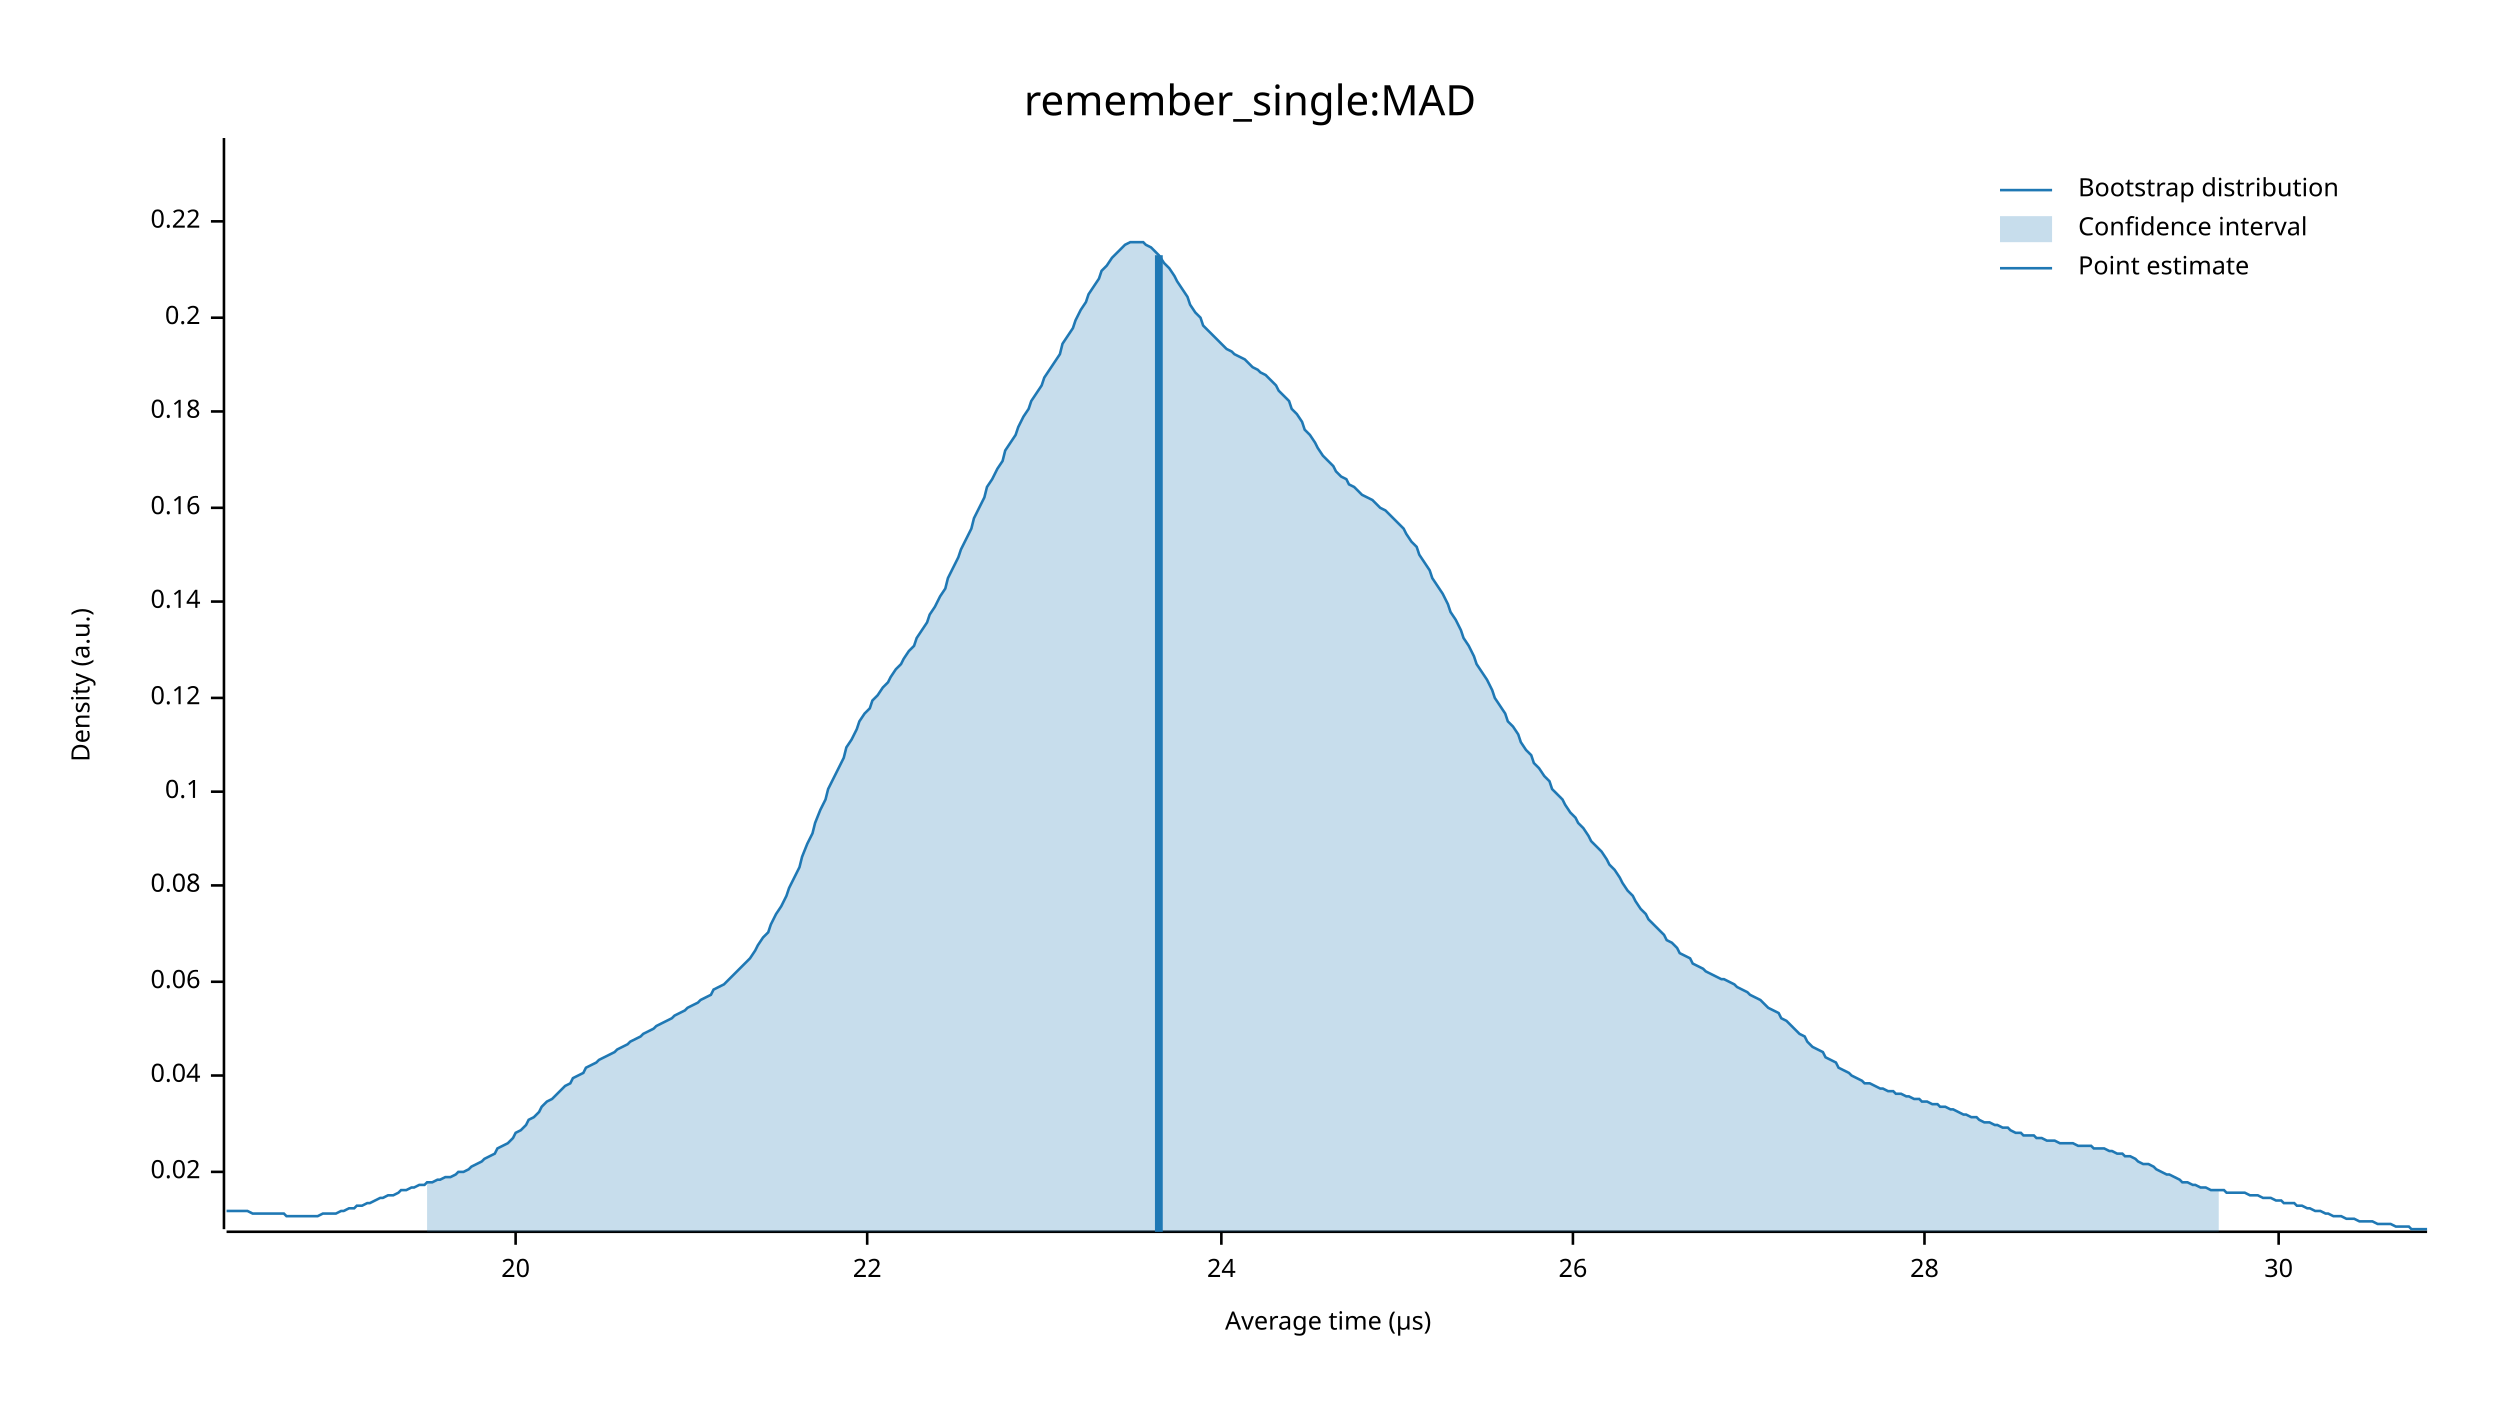
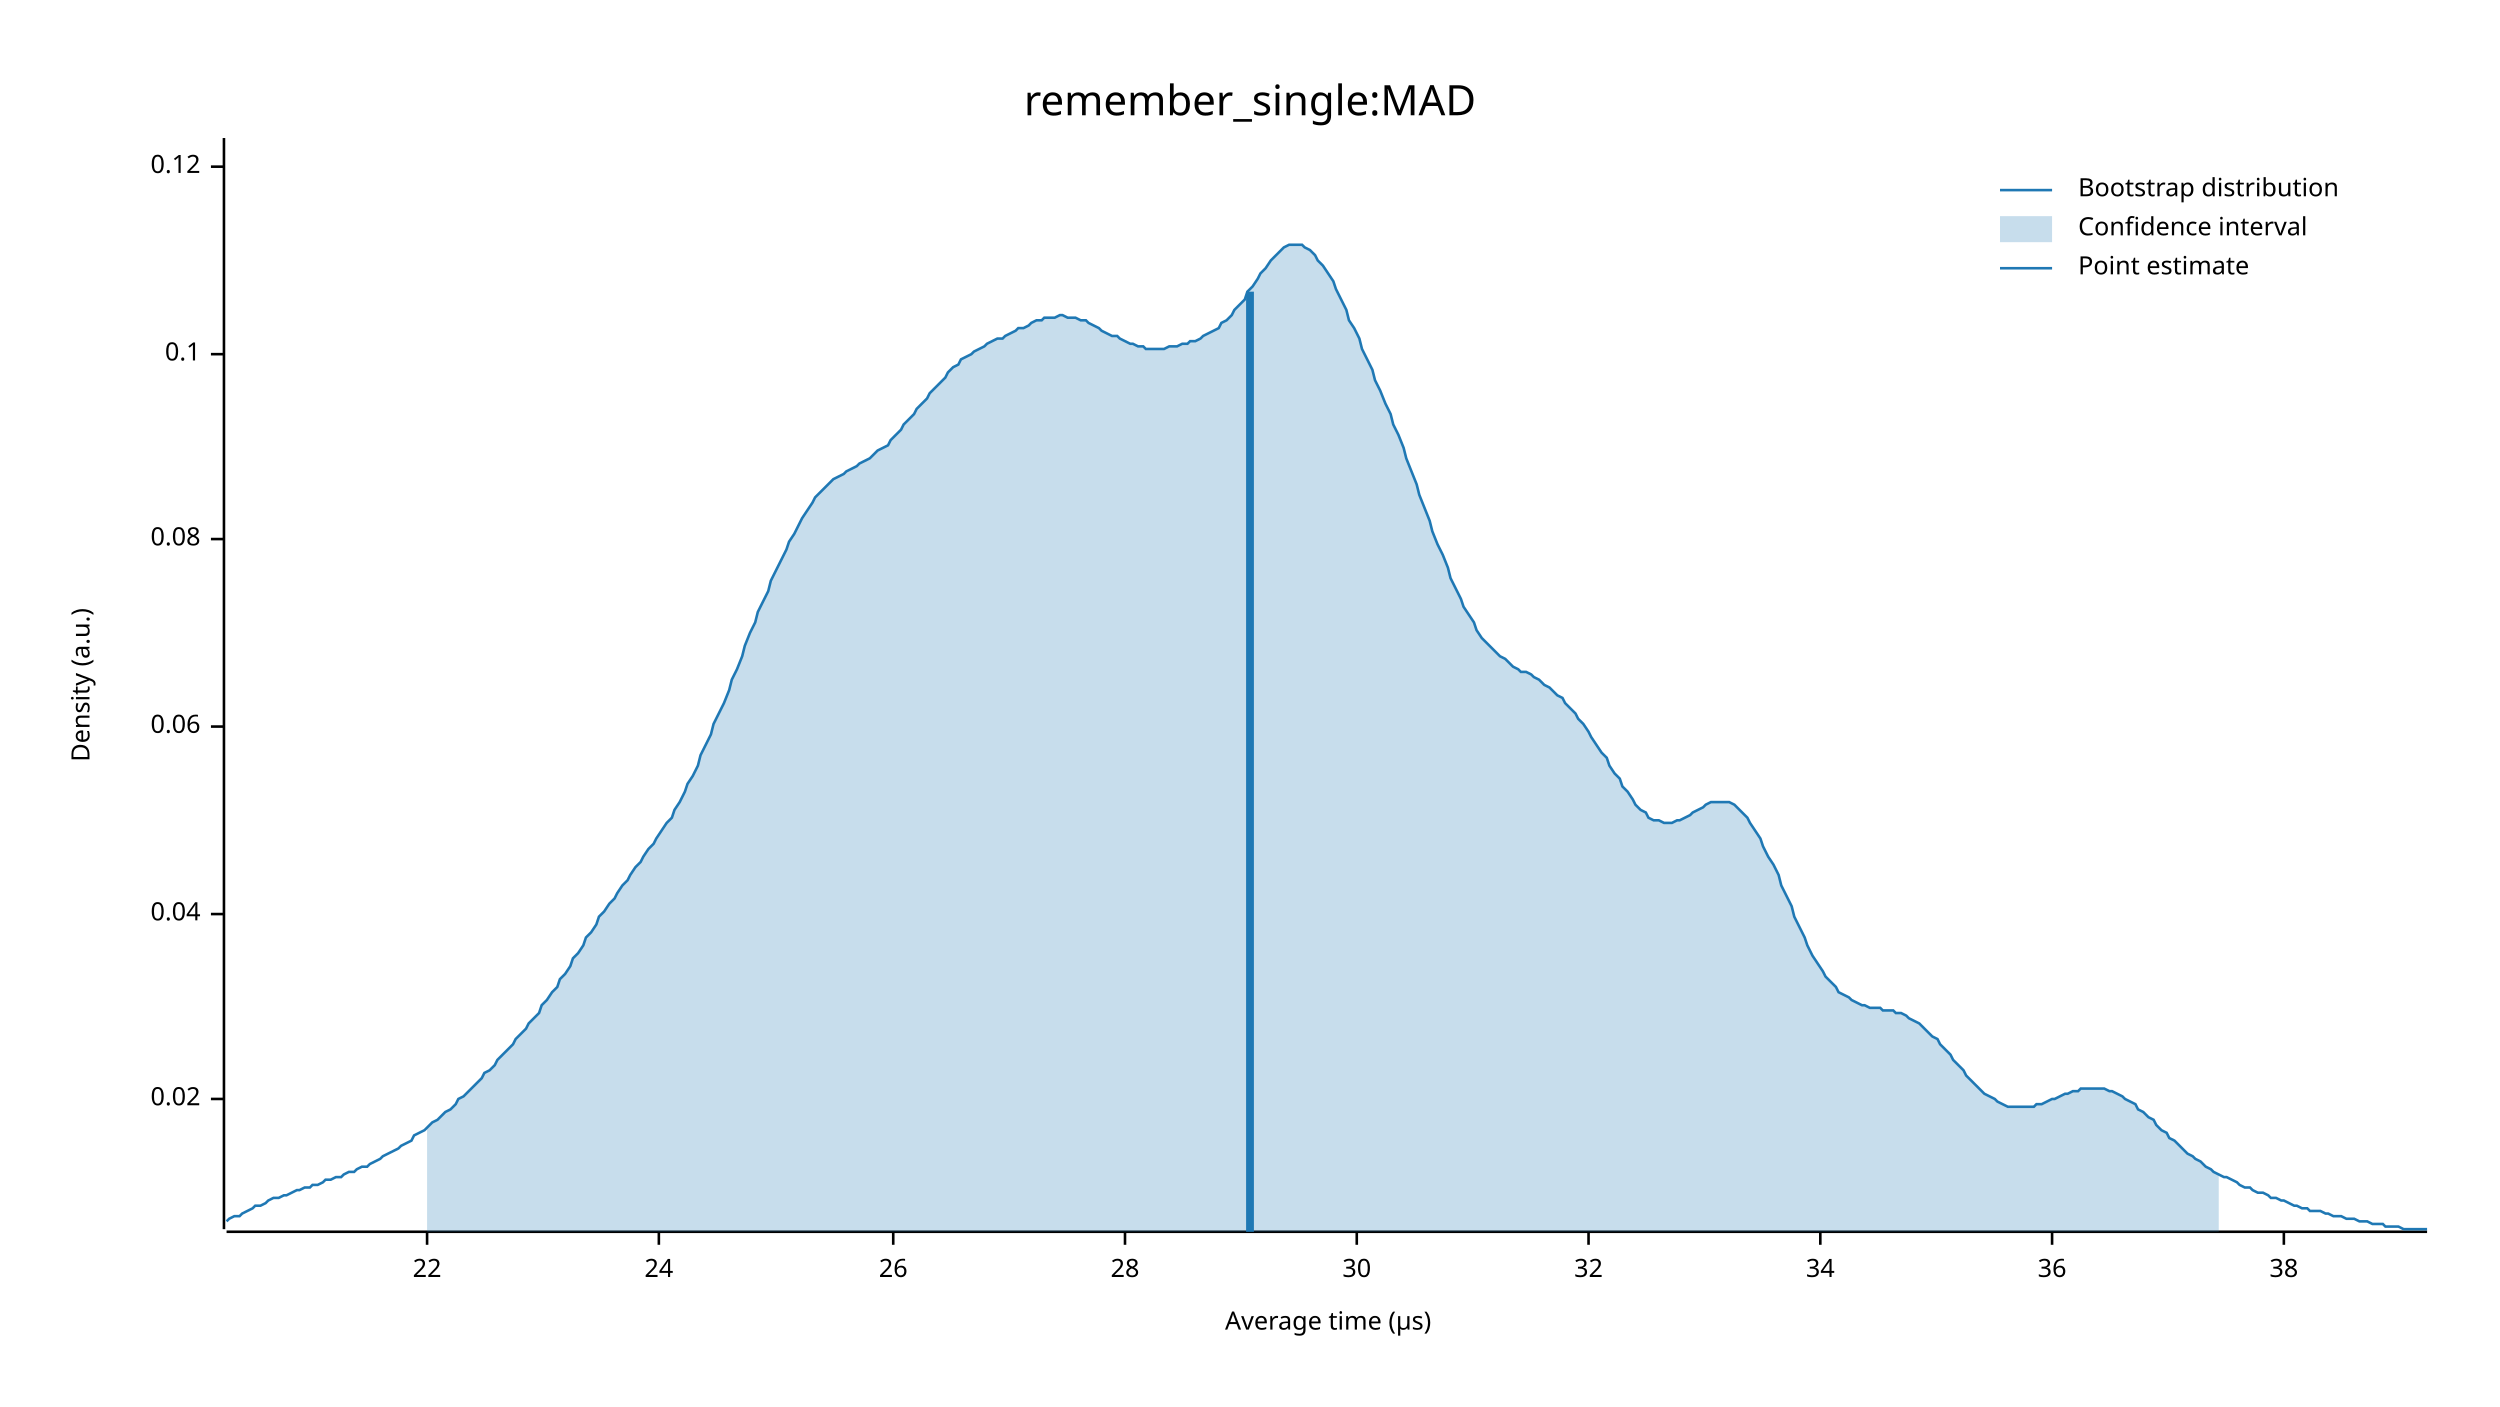
<svg xmlns="http://www.w3.org/2000/svg" width="960" height="540" viewBox="0 0 960 540">
  <text x="480" y="32" dy="0.76em" text-anchor="middle" font-family="sans-serif" font-size="16.129" opacity="1" fill="#000000">
remember_single:MAD
</text>
  <text x="27" y="263" dy="0.76em" text-anchor="middle" font-family="sans-serif" font-size="9.677" opacity="1" fill="#000000" transform="rotate(270, 27, 263)">
Density (a.u.)
</text>
  <text x="510" y="513" dy="-0.5ex" text-anchor="middle" font-family="sans-serif" font-size="9.677" opacity="1" fill="#000000">
Average time (µs)
</text>
  <polyline fill="none" opacity="1" stroke="#000000" stroke-width="1" points="86,53 86,472 " />
-   <text x="77" y="450" dy="0.5ex" text-anchor="end" font-family="sans-serif" font-size="9.677" opacity="1" fill="#000000">
+   <text x="77" y="422" dy="0.5ex" text-anchor="end" font-family="sans-serif" font-size="9.677" opacity="1" fill="#000000">
0.02
</text>
-   <polyline fill="none" opacity="1" stroke="#000000" stroke-width="1" points="81,450 86,450 " />
-   <text x="77" y="413" dy="0.5ex" text-anchor="end" font-family="sans-serif" font-size="9.677" opacity="1" fill="#000000">
+   <polyline fill="none" opacity="1" stroke="#000000" stroke-width="1" points="81,422 86,422 " />
+   <text x="77" y="351" dy="0.5ex" text-anchor="end" font-family="sans-serif" font-size="9.677" opacity="1" fill="#000000">
0.04
</text>
-   <polyline fill="none" opacity="1" stroke="#000000" stroke-width="1" points="81,413 86,413 " />
-   <text x="77" y="377" dy="0.5ex" text-anchor="end" font-family="sans-serif" font-size="9.677" opacity="1" fill="#000000">
+   <polyline fill="none" opacity="1" stroke="#000000" stroke-width="1" points="81,351 86,351 " />
+   <text x="77" y="279" dy="0.5ex" text-anchor="end" font-family="sans-serif" font-size="9.677" opacity="1" fill="#000000">
0.06
</text>
-   <polyline fill="none" opacity="1" stroke="#000000" stroke-width="1" points="81,377 86,377 " />
-   <text x="77" y="340" dy="0.5ex" text-anchor="end" font-family="sans-serif" font-size="9.677" opacity="1" fill="#000000">
+   <polyline fill="none" opacity="1" stroke="#000000" stroke-width="1" points="81,279 86,279 " />
+   <text x="77" y="207" dy="0.5ex" text-anchor="end" font-family="sans-serif" font-size="9.677" opacity="1" fill="#000000">
0.08
</text>
-   <polyline fill="none" opacity="1" stroke="#000000" stroke-width="1" points="81,340 86,340 " />
-   <text x="77" y="304" dy="0.5ex" text-anchor="end" font-family="sans-serif" font-size="9.677" opacity="1" fill="#000000">
+   <polyline fill="none" opacity="1" stroke="#000000" stroke-width="1" points="81,207 86,207 " />
+   <text x="77" y="136" dy="0.5ex" text-anchor="end" font-family="sans-serif" font-size="9.677" opacity="1" fill="#000000">
0.1
</text>
-   <polyline fill="none" opacity="1" stroke="#000000" stroke-width="1" points="81,304 86,304 " />
-   <text x="77" y="268" dy="0.5ex" text-anchor="end" font-family="sans-serif" font-size="9.677" opacity="1" fill="#000000">
+   <polyline fill="none" opacity="1" stroke="#000000" stroke-width="1" points="81,136 86,136 " />
+   <text x="77" y="64" dy="0.5ex" text-anchor="end" font-family="sans-serif" font-size="9.677" opacity="1" fill="#000000">
0.12
</text>
-   <polyline fill="none" opacity="1" stroke="#000000" stroke-width="1" points="81,268 86,268 " />
-   <text x="77" y="231" dy="0.5ex" text-anchor="end" font-family="sans-serif" font-size="9.677" opacity="1" fill="#000000">
- 0.14
- </text>
-   <polyline fill="none" opacity="1" stroke="#000000" stroke-width="1" points="81,231 86,231 " />
-   <text x="77" y="195" dy="0.5ex" text-anchor="end" font-family="sans-serif" font-size="9.677" opacity="1" fill="#000000">
- 0.16
- </text>
-   <polyline fill="none" opacity="1" stroke="#000000" stroke-width="1" points="81,195 86,195 " />
-   <text x="77" y="158" dy="0.5ex" text-anchor="end" font-family="sans-serif" font-size="9.677" opacity="1" fill="#000000">
- 0.18
- </text>
-   <polyline fill="none" opacity="1" stroke="#000000" stroke-width="1" points="81,158 86,158 " />
-   <text x="77" y="122" dy="0.5ex" text-anchor="end" font-family="sans-serif" font-size="9.677" opacity="1" fill="#000000">
- 0.2
- </text>
-   <polyline fill="none" opacity="1" stroke="#000000" stroke-width="1" points="81,122 86,122 " />
-   <text x="77" y="85" dy="0.5ex" text-anchor="end" font-family="sans-serif" font-size="9.677" opacity="1" fill="#000000">
- 0.22
- </text>
-   <polyline fill="none" opacity="1" stroke="#000000" stroke-width="1" points="81,85 86,85 " />
+   <polyline fill="none" opacity="1" stroke="#000000" stroke-width="1" points="81,64 86,64 " />
  <polyline fill="none" opacity="1" stroke="#000000" stroke-width="1" points="87,473 932,473 " />
-   <text x="198" y="483" dy="0.76em" text-anchor="middle" font-family="sans-serif" font-size="9.677" opacity="1" fill="#000000">
- 20
- </text>
-   <polyline fill="none" opacity="1" stroke="#000000" stroke-width="1" points="198,473 198,478 " />
-   <text x="333" y="483" dy="0.76em" text-anchor="middle" font-family="sans-serif" font-size="9.677" opacity="1" fill="#000000">
+   <text x="164" y="483" dy="0.76em" text-anchor="middle" font-family="sans-serif" font-size="9.677" opacity="1" fill="#000000">
22
</text>
-   <polyline fill="none" opacity="1" stroke="#000000" stroke-width="1" points="333,473 333,478 " />
-   <text x="469" y="483" dy="0.76em" text-anchor="middle" font-family="sans-serif" font-size="9.677" opacity="1" fill="#000000">
+   <polyline fill="none" opacity="1" stroke="#000000" stroke-width="1" points="164,473 164,478 " />
+   <text x="253" y="483" dy="0.76em" text-anchor="middle" font-family="sans-serif" font-size="9.677" opacity="1" fill="#000000">
24
</text>
-   <polyline fill="none" opacity="1" stroke="#000000" stroke-width="1" points="469,473 469,478 " />
-   <text x="604" y="483" dy="0.76em" text-anchor="middle" font-family="sans-serif" font-size="9.677" opacity="1" fill="#000000">
+   <polyline fill="none" opacity="1" stroke="#000000" stroke-width="1" points="253,473 253,478 " />
+   <text x="343" y="483" dy="0.76em" text-anchor="middle" font-family="sans-serif" font-size="9.677" opacity="1" fill="#000000">
26
</text>
-   <polyline fill="none" opacity="1" stroke="#000000" stroke-width="1" points="604,473 604,478 " />
-   <text x="739" y="483" dy="0.76em" text-anchor="middle" font-family="sans-serif" font-size="9.677" opacity="1" fill="#000000">
+   <polyline fill="none" opacity="1" stroke="#000000" stroke-width="1" points="343,473 343,478 " />
+   <text x="432" y="483" dy="0.76em" text-anchor="middle" font-family="sans-serif" font-size="9.677" opacity="1" fill="#000000">
28
</text>
-   <polyline fill="none" opacity="1" stroke="#000000" stroke-width="1" points="739,473 739,478 " />
-   <text x="875" y="483" dy="0.76em" text-anchor="middle" font-family="sans-serif" font-size="9.677" opacity="1" fill="#000000">
+   <polyline fill="none" opacity="1" stroke="#000000" stroke-width="1" points="432,473 432,478 " />
+   <text x="521" y="483" dy="0.76em" text-anchor="middle" font-family="sans-serif" font-size="9.677" opacity="1" fill="#000000">
30
</text>
-   <polyline fill="none" opacity="1" stroke="#000000" stroke-width="1" points="875,473 875,478 " />
-   <polyline fill="none" opacity="1" stroke="#1F78B4" stroke-width="1" points="87,465 88,465 90,465 92,465 93,465 95,465 97,466 98,466 100,466 102,466 103,466 105,466 107,466 109,466 110,467 112,467 114,467 115,467 117,467 119,467 120,467 122,467 124,466 125,466 127,466 129,466 131,465 132,465 134,464 136,464 137,463 139,463 141,462 142,462 144,461 146,460 147,460 149,459 151,459 153,458 154,457 156,457 158,456 159,456 161,455 163,455 164,454 166,454 168,453 169,453 171,452 173,452 175,451 176,450 178,450 180,449 181,448 183,447 185,446 186,445 188,444 190,443 191,441 193,440 195,439 197,437 198,435 200,434 202,432 203,430 205,429 207,427 208,425 210,423 212,422 214,420 215,419 217,417 219,416 220,414 222,413 224,412 225,410 227,409 229,408 230,407 232,406 234,405 236,404 237,403 239,402 241,401 242,400 244,399 246,398 247,397 249,396 251,395 252,394 254,393 256,392 258,391 259,390 261,389 263,388 264,387 266,386 268,385 269,384 271,383 273,382 274,380 276,379 278,378 280,376 281,375 283,373 285,371 286,370 288,368 290,365 291,363 293,360 295,358 296,355 298,351 300,348 302,344 303,341 305,337 307,333 308,329 310,324 312,320 313,316 315,311 317,307 318,303 320,299 322,295 324,291 325,287 327,284 329,280 330,277 332,274 334,272 335,269 337,267 339,264 341,262 342,260 344,257 346,255 347,253 349,250 351,248 352,245 354,242 356,239 357,236 359,233 361,229 363,226 364,222 366,218 368,214 369,211 371,207 373,203 374,199 376,195 378,191 379,187 381,184 383,180 385,177 386,173 388,170 390,167 391,164 393,160 395,157 396,154 398,151 400,148 401,145 403,142 405,139 407,136 408,132 410,129 412,126 413,123 415,119 417,116 418,113 420,110 422,107 423,104 425,102 427,99 429,97 430,96 432,94 434,93 435,93 437,93 439,93 440,94 442,95 444,97 445,98 447,101 449,103 451,106 452,108 454,111 456,114 457,117 459,120 461,122 462,125 464,127 466,129 468,131 469,132 471,134 473,135 474,136 476,137 478,138 479,139 481,141 483,142 484,143 486,144 488,146 490,148 491,150 493,152 495,154 496,157 498,159 500,162 501,165 503,167 505,170 506,172 508,175 510,177 512,179 513,181 515,183 517,184 518,186 520,187 522,189 523,190 525,191 527,192 528,193 530,195 532,196 534,198 535,199 537,201 539,203 540,205 542,208 544,210 545,213 547,216 549,219 550,222 552,225 554,228 556,232 557,235 559,238 561,242 562,245 564,248 566,252 567,255 569,258 571,261 573,265 574,268 576,271 578,274 579,277 581,279 583,282 584,285 586,288 588,290 589,293 591,295 593,298 595,300 596,303 598,305 600,307 601,309 603,312 605,314 606,316 608,318 610,321 611,323 613,325 615,327 617,330 618,332 620,334 622,337 623,339 625,342 627,344 628,346 630,349 632,351 633,353 635,355 637,357 639,359 640,361 642,362 644,364 645,366 647,367 649,368 650,370 652,371 654,372 655,373 657,374 659,375 661,376 662,376 664,377 666,378 667,379 669,380 671,381 672,382 674,383 676,384 677,385 679,387 681,388 683,389 684,391 686,392 688,394 689,395 691,397 693,398 694,400 696,402 698,403 700,404 701,406 703,407 705,408 706,410 708,411 710,412 711,413 713,414 715,415 716,416 718,416 720,417 722,418 723,418 725,419 727,419 728,420 730,420 732,421 733,421 735,422 737,422 738,423 740,423 742,424 744,424 745,425 747,425 749,426 750,426 752,427 754,428 755,428 757,429 759,429 760,430 762,431 764,431 766,432 767,432 769,433 771,433 772,434 774,435 776,435 777,436 779,436 781,436 782,437 784,437 786,438 788,438 789,438 791,439 793,439 794,439 796,439 798,440 799,440 801,440 803,440 804,441 806,441 808,441 810,442 811,442 813,443 815,443 816,444 818,444 820,445 821,446 823,447 825,447 827,448 828,449 830,450 832,451 833,451 835,452 837,453 838,454 840,454 842,455 843,455 845,456 847,456 849,457 850,457 852,457 854,457 855,458 857,458 859,458 860,458 862,458 864,459 865,459 867,459 869,460 871,460 872,460 874,461 876,461 877,462 879,462 881,462 882,463 884,463 886,464 887,464 889,465 891,465 893,466 894,466 896,467 898,467 899,467 901,468 903,468 904,468 906,469 908,469 909,469 911,469 913,470 915,470 916,470 918,470 920,471 921,471 923,471 925,471 926,472 928,472 930,472 932,472 " />
-   <polygon opacity="0.25" fill="#1F78B4" points="164,454 166,454 168,453 169,453 171,452 173,452 175,451 176,450 178,450 180,449 181,448 183,447 185,446 186,445 188,444 190,443 191,441 193,440 195,439 197,437 198,435 200,434 202,432 203,430 205,429 207,427 208,425 210,423 212,422 214,420 215,419 217,417 219,416 220,414 222,413 224,412 225,410 227,409 229,408 230,407 232,406 234,405 236,404 237,403 239,402 241,401 242,400 244,399 246,398 247,397 249,396 251,395 252,394 254,393 256,392 258,391 259,390 261,389 263,388 264,387 266,386 268,385 269,384 271,383 273,382 274,380 276,379 278,378 280,376 281,375 283,373 285,371 286,370 288,368 290,365 291,363 293,360 295,358 296,355 298,351 300,348 302,344 303,341 305,337 307,333 308,329 310,324 312,320 313,316 315,311 317,307 318,303 320,299 322,295 324,291 325,287 327,284 329,280 330,277 332,274 334,272 335,269 337,267 339,264 341,262 342,260 344,257 346,255 347,253 349,250 351,248 352,245 354,242 356,239 357,236 359,233 361,229 363,226 364,222 366,218 368,214 369,211 371,207 373,203 374,199 376,195 378,191 379,187 381,184 383,180 385,177 386,173 388,170 390,167 391,164 393,160 395,157 396,154 398,151 400,148 401,145 403,142 405,139 407,136 408,132 410,129 412,126 413,123 415,119 417,116 418,113 420,110 422,107 423,104 425,102 427,99 429,97 430,96 432,94 434,93 435,93 437,93 439,93 440,94 442,95 444,97 445,98 447,101 449,103 451,106 452,108 454,111 456,114 457,117 459,120 461,122 462,125 464,127 466,129 468,131 469,132 471,134 473,135 474,136 476,137 478,138 479,139 481,141 483,142 484,143 486,144 488,146 490,148 491,150 493,152 495,154 496,157 498,159 500,162 501,165 503,167 505,170 506,172 508,175 510,177 512,179 513,181 515,183 517,184 518,186 520,187 522,189 523,190 525,191 527,192 528,193 530,195 532,196 534,198 535,199 537,201 539,203 540,205 542,208 544,210 545,213 547,216 549,219 550,222 552,225 554,228 556,232 557,235 559,238 561,242 562,245 564,248 566,252 567,255 569,258 571,261 573,265 574,268 576,271 578,274 579,277 581,279 583,282 584,285 586,288 588,290 589,293 591,295 593,298 595,300 596,303 598,305 600,307 601,309 603,312 605,314 606,316 608,318 610,321 611,323 613,325 615,327 617,330 618,332 620,334 622,337 623,339 625,342 627,344 628,346 630,349 632,351 633,353 635,355 637,357 639,359 640,361 642,362 644,364 645,366 647,367 649,368 650,370 652,371 654,372 655,373 657,374 659,375 661,376 662,376 664,377 666,378 667,379 669,380 671,381 672,382 674,383 676,384 677,385 679,387 681,388 683,389 684,391 686,392 688,394 689,395 691,397 693,398 694,400 696,402 698,403 700,404 701,406 703,407 705,408 706,410 708,411 710,412 711,413 713,414 715,415 716,416 718,416 720,417 722,418 723,418 725,419 727,419 728,420 730,420 732,421 733,421 735,422 737,422 738,423 740,423 742,424 744,424 745,425 747,425 749,426 750,426 752,427 754,428 755,428 757,429 759,429 760,430 762,431 764,431 766,432 767,432 769,433 771,433 772,434 774,435 776,435 777,436 779,436 781,436 782,437 784,437 786,438 788,438 789,438 791,439 793,439 794,439 796,439 798,440 799,440 801,440 803,440 804,441 806,441 808,441 810,442 811,442 813,443 815,443 816,444 818,444 820,445 821,446 823,447 825,447 827,448 828,449 830,450 832,451 833,451 835,452 837,453 838,454 840,454 842,455 843,455 845,456 847,456 849,457 850,457 852,457 852,473 164,473 " />
-   <polyline fill="none" opacity="1" stroke="#1F78B4" stroke-width="3" points="445,473 445,98 " />
+   <polyline fill="none" opacity="1" stroke="#000000" stroke-width="1" points="521,473 521,478 " />
+   <text x="610" y="483" dy="0.76em" text-anchor="middle" font-family="sans-serif" font-size="9.677" opacity="1" fill="#000000">
+ 32
+ </text>
+   <polyline fill="none" opacity="1" stroke="#000000" stroke-width="1" points="610,473 610,478 " />
+   <text x="699" y="483" dy="0.76em" text-anchor="middle" font-family="sans-serif" font-size="9.677" opacity="1" fill="#000000">
+ 34
+ </text>
+   <polyline fill="none" opacity="1" stroke="#000000" stroke-width="1" points="699,473 699,478 " />
+   <text x="788" y="483" dy="0.76em" text-anchor="middle" font-family="sans-serif" font-size="9.677" opacity="1" fill="#000000">
+ 36
+ </text>
+   <polyline fill="none" opacity="1" stroke="#000000" stroke-width="1" points="788,473 788,478 " />
+   <text x="877" y="483" dy="0.76em" text-anchor="middle" font-family="sans-serif" font-size="9.677" opacity="1" fill="#000000">
+ 38
+ </text>
+   <polyline fill="none" opacity="1" stroke="#000000" stroke-width="1" points="877,473 877,478 " />
+   <polyline fill="none" opacity="1" stroke="#1F78B4" stroke-width="1" points="87,469 88,468 90,467 92,467 93,466 95,465 97,464 98,463 100,463 102,462 103,461 105,460 107,460 109,459 110,459 112,458 114,457 115,457 117,456 119,456 120,455 122,455 124,454 125,453 127,453 129,452 131,452 132,451 134,450 136,450 137,449 139,448 141,448 142,447 144,446 146,445 147,444 149,443 151,442 153,441 154,440 156,439 158,438 159,436 161,435 163,434 164,433 166,431 168,430 169,429 171,427 173,426 175,424 176,422 178,421 180,419 181,418 183,416 185,414 186,412 188,411 190,409 191,407 193,405 195,403 197,401 198,399 200,397 202,395 203,393 205,391 207,389 208,386 210,384 212,381 214,379 215,376 217,374 219,371 220,368 222,366 224,363 225,360 227,358 229,355 230,352 232,350 234,347 236,345 237,343 239,340 241,338 242,336 244,333 246,331 247,329 249,326 251,324 252,322 254,319 256,316 258,314 259,311 261,308 263,304 264,301 266,298 268,294 269,290 271,286 273,282 274,278 276,274 278,270 280,265 281,261 283,257 285,252 286,248 288,243 290,239 291,235 293,231 295,227 296,223 298,219 300,215 302,211 303,208 305,205 307,201 308,199 310,196 312,193 313,191 315,189 317,187 318,186 320,184 322,183 324,182 325,181 327,180 329,179 330,178 332,177 334,176 335,175 337,173 339,172 341,171 342,169 344,167 346,165 347,163 349,161 351,159 352,157 354,155 356,153 357,151 359,149 361,147 363,145 364,143 366,141 368,140 369,138 371,137 373,136 374,135 376,134 378,133 379,132 381,131 383,130 385,130 386,129 388,128 390,127 391,126 393,126 395,125 396,124 398,123 400,123 401,122 403,122 405,122 407,121 408,121 410,122 412,122 413,122 415,123 417,123 418,124 420,125 422,126 423,127 425,128 427,129 429,129 430,130 432,131 434,132 435,132 437,133 439,133 440,134 442,134 444,134 445,134 447,134 449,133 451,133 452,133 454,132 456,132 457,131 459,131 461,130 462,129 464,128 466,127 468,126 469,124 471,123 473,121 474,119 476,117 478,115 479,112 481,110 483,107 484,105 486,103 488,100 490,98 491,97 493,95 495,94 496,94 498,94 500,94 501,95 503,96 505,98 506,100 508,102 510,105 512,108 513,111 515,115 517,119 518,123 520,126 522,130 523,134 525,138 527,142 528,146 530,150 532,155 534,159 535,163 537,167 539,172 540,176 542,181 544,186 545,190 547,195 549,200 550,204 552,209 554,213 556,218 557,222 559,226 561,230 562,233 564,236 566,239 567,242 569,245 571,247 573,249 574,250 576,252 578,253 579,254 581,256 583,257 584,258 586,258 588,259 589,260 591,261 593,263 595,264 596,265 598,267 600,268 601,270 603,272 605,274 606,276 608,278 610,281 611,283 613,286 615,289 617,291 618,294 620,297 622,299 623,302 625,304 627,307 628,309 630,311 632,312 633,314 635,315 637,315 639,316 640,316 642,316 644,315 645,315 647,314 649,313 650,312 652,311 654,310 655,309 657,308 659,308 661,308 662,308 664,308 666,309 667,310 669,312 671,314 672,316 674,319 676,322 677,325 679,329 681,332 683,336 684,340 686,344 688,348 689,352 691,356 693,360 694,363 696,367 698,370 700,373 701,375 703,377 705,379 706,381 708,382 710,383 711,384 713,385 715,386 716,386 718,387 720,387 722,387 723,388 725,388 727,388 728,389 730,389 732,390 733,391 735,392 737,393 738,394 740,396 742,398 744,399 745,401 747,403 749,405 750,407 752,409 754,411 755,413 757,415 759,417 760,418 762,420 764,421 766,422 767,423 769,424 771,425 772,425 774,425 776,425 777,425 779,425 781,425 782,424 784,424 786,423 788,422 789,422 791,421 793,420 794,420 796,419 798,419 799,418 801,418 803,418 804,418 806,418 808,418 810,419 811,419 813,420 815,421 816,422 818,423 820,424 821,426 823,427 825,429 827,430 828,432 830,434 832,435 833,437 835,438 837,440 838,441 840,443 842,444 843,445 845,446 847,448 849,449 850,450 852,451 854,452 855,452 857,453 859,454 860,455 862,456 864,456 865,457 867,458 869,458 871,459 872,460 874,460 876,461 877,461 879,462 881,463 882,463 884,464 886,464 887,465 889,465 891,465 893,466 894,466 896,467 898,467 899,467 901,468 903,468 904,468 906,469 908,469 909,469 911,470 913,470 915,470 916,471 918,471 920,471 921,471 923,472 925,472 926,472 928,472 930,472 932,472 " />
+   <polygon opacity="0.25" fill="#1F78B4" points="164,433 166,431 168,430 169,429 171,427 173,426 175,424 176,422 178,421 180,419 181,418 183,416 185,414 186,412 188,411 190,409 191,407 193,405 195,403 197,401 198,399 200,397 202,395 203,393 205,391 207,389 208,386 210,384 212,381 214,379 215,376 217,374 219,371 220,368 222,366 224,363 225,360 227,358 229,355 230,352 232,350 234,347 236,345 237,343 239,340 241,338 242,336 244,333 246,331 247,329 249,326 251,324 252,322 254,319 256,316 258,314 259,311 261,308 263,304 264,301 266,298 268,294 269,290 271,286 273,282 274,278 276,274 278,270 280,265 281,261 283,257 285,252 286,248 288,243 290,239 291,235 293,231 295,227 296,223 298,219 300,215 302,211 303,208 305,205 307,201 308,199 310,196 312,193 313,191 315,189 317,187 318,186 320,184 322,183 324,182 325,181 327,180 329,179 330,178 332,177 334,176 335,175 337,173 339,172 341,171 342,169 344,167 346,165 347,163 349,161 351,159 352,157 354,155 356,153 357,151 359,149 361,147 363,145 364,143 366,141 368,140 369,138 371,137 373,136 374,135 376,134 378,133 379,132 381,131 383,130 385,130 386,129 388,128 390,127 391,126 393,126 395,125 396,124 398,123 400,123 401,122 403,122 405,122 407,121 408,121 410,122 412,122 413,122 415,123 417,123 418,124 420,125 422,126 423,127 425,128 427,129 429,129 430,130 432,131 434,132 435,132 437,133 439,133 440,134 442,134 444,134 445,134 447,134 449,133 451,133 452,133 454,132 456,132 457,131 459,131 461,130 462,129 464,128 466,127 468,126 469,124 471,123 473,121 474,119 476,117 478,115 479,112 481,110 483,107 484,105 486,103 488,100 490,98 491,97 493,95 495,94 496,94 498,94 500,94 501,95 503,96 505,98 506,100 508,102 510,105 512,108 513,111 515,115 517,119 518,123 520,126 522,130 523,134 525,138 527,142 528,146 530,150 532,155 534,159 535,163 537,167 539,172 540,176 542,181 544,186 545,190 547,195 549,200 550,204 552,209 554,213 556,218 557,222 559,226 561,230 562,233 564,236 566,239 567,242 569,245 571,247 573,249 574,250 576,252 578,253 579,254 581,256 583,257 584,258 586,258 588,259 589,260 591,261 593,263 595,264 596,265 598,267 600,268 601,270 603,272 605,274 606,276 608,278 610,281 611,283 613,286 615,289 617,291 618,294 620,297 622,299 623,302 625,304 627,307 628,309 630,311 632,312 633,314 635,315 637,315 639,316 640,316 642,316 644,315 645,315 647,314 649,313 650,312 652,311 654,310 655,309 657,308 659,308 661,308 662,308 664,308 666,309 667,310 669,312 671,314 672,316 674,319 676,322 677,325 679,329 681,332 683,336 684,340 686,344 688,348 689,352 691,356 693,360 694,363 696,367 698,370 700,373 701,375 703,377 705,379 706,381 708,382 710,383 711,384 713,385 715,386 716,386 718,387 720,387 722,387 723,388 725,388 727,388 728,389 730,389 732,390 733,391 735,392 737,393 738,394 740,396 742,398 744,399 745,401 747,403 749,405 750,407 752,409 754,411 755,413 757,415 759,417 760,418 762,420 764,421 766,422 767,423 769,424 771,425 772,425 774,425 776,425 777,425 779,425 781,425 782,424 784,424 786,423 788,422 789,422 791,421 793,420 794,420 796,419 798,419 799,418 801,418 803,418 804,418 806,418 808,418 810,419 811,419 813,420 815,421 816,422 818,423 820,424 821,426 823,427 825,429 827,430 828,432 830,434 832,435 833,437 835,438 837,440 838,441 840,443 842,444 843,445 845,446 847,448 849,449 850,450 852,451 852,473 164,473 " />
+   <polyline fill="none" opacity="1" stroke="#1F78B4" stroke-width="3" points="480,473 480,112 " />
  <text x="798" y="68" dy="0.76em" text-anchor="start" font-family="sans-serif" font-size="9.677" opacity="1" fill="#000000">
Bootstrap distribution
</text>
  <text x="798" y="83" dy="0.76em" text-anchor="start" font-family="sans-serif" font-size="9.677" opacity="1" fill="#000000">
Confidence interval
</text>
  <text x="798" y="98" dy="0.76em" text-anchor="start" font-family="sans-serif" font-size="9.677" opacity="1" fill="#000000">
Point estimate
</text>
  <polyline fill="none" opacity="1" stroke="#1F78B4" stroke-width="1" points="768,73 788,73 " />
  <rect x="768" y="83" width="20" height="10" opacity="0.25" fill="#1F78B4" stroke="none" />
  <polyline fill="none" opacity="1" stroke="#1F78B4" stroke-width="1" points="768,103 788,103 " />
</svg>
